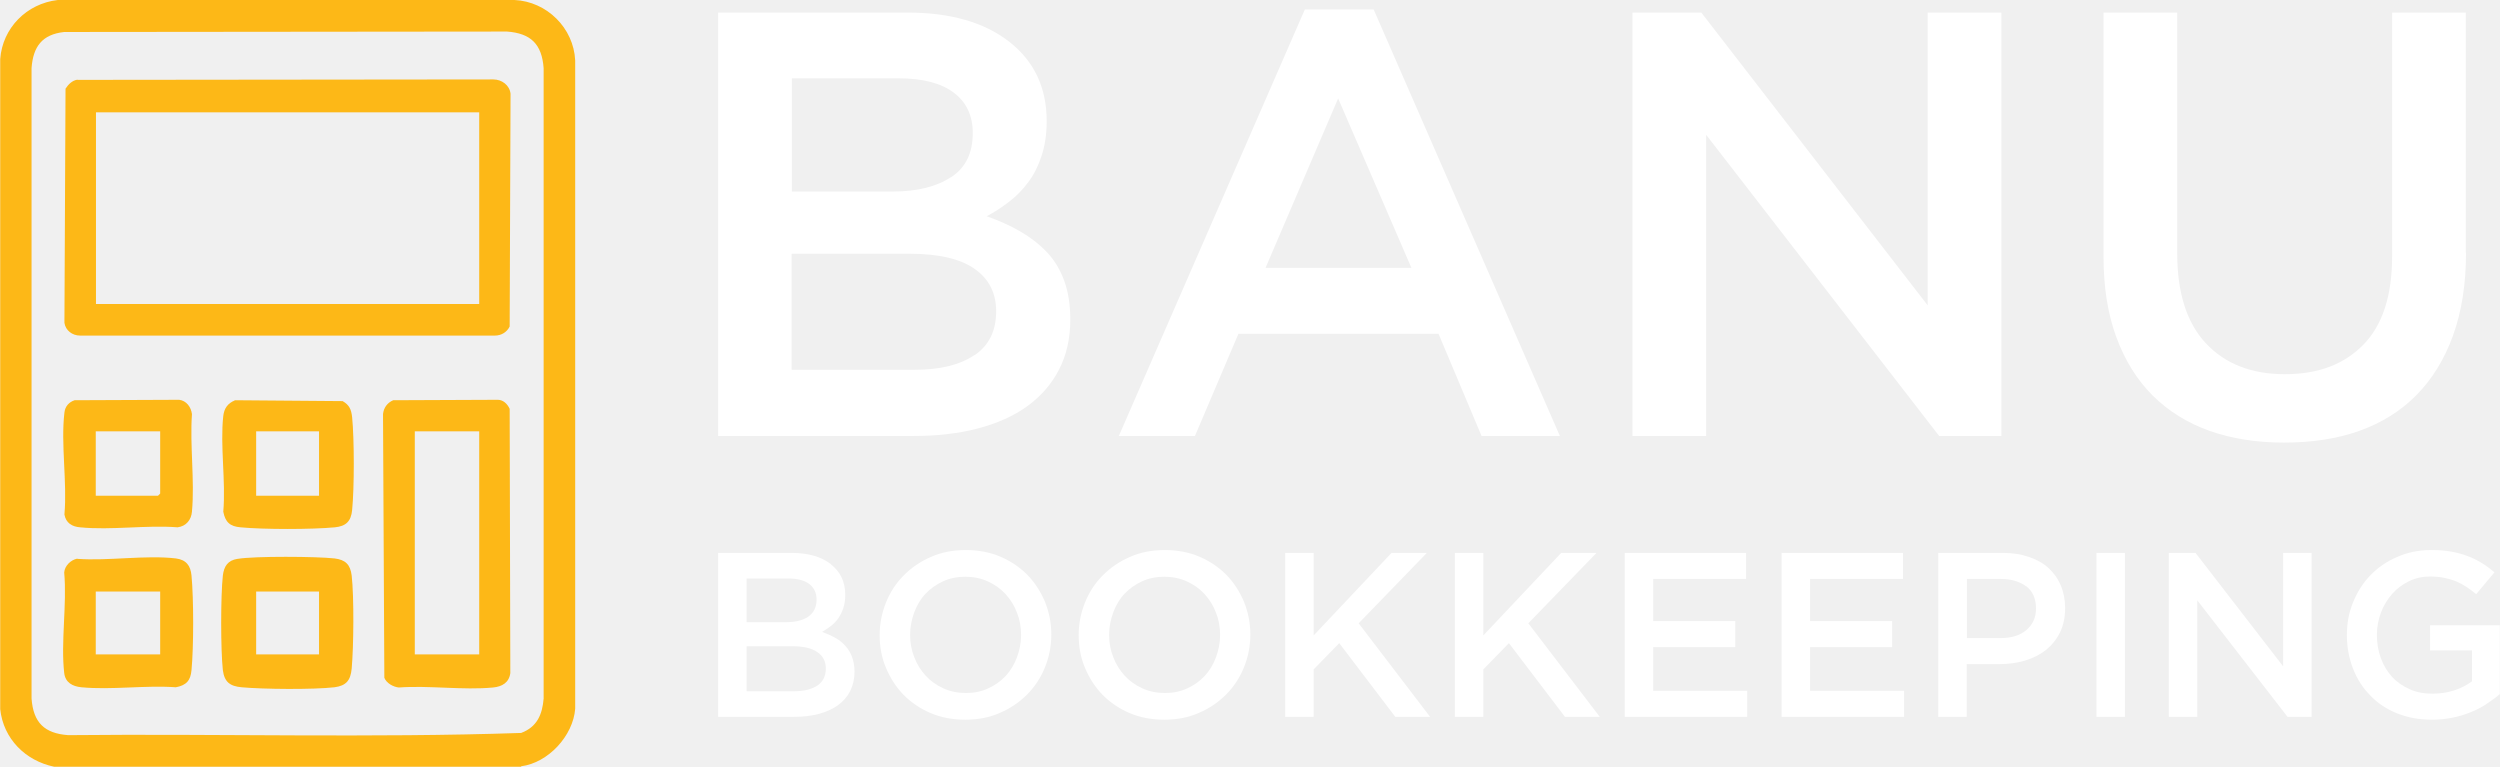
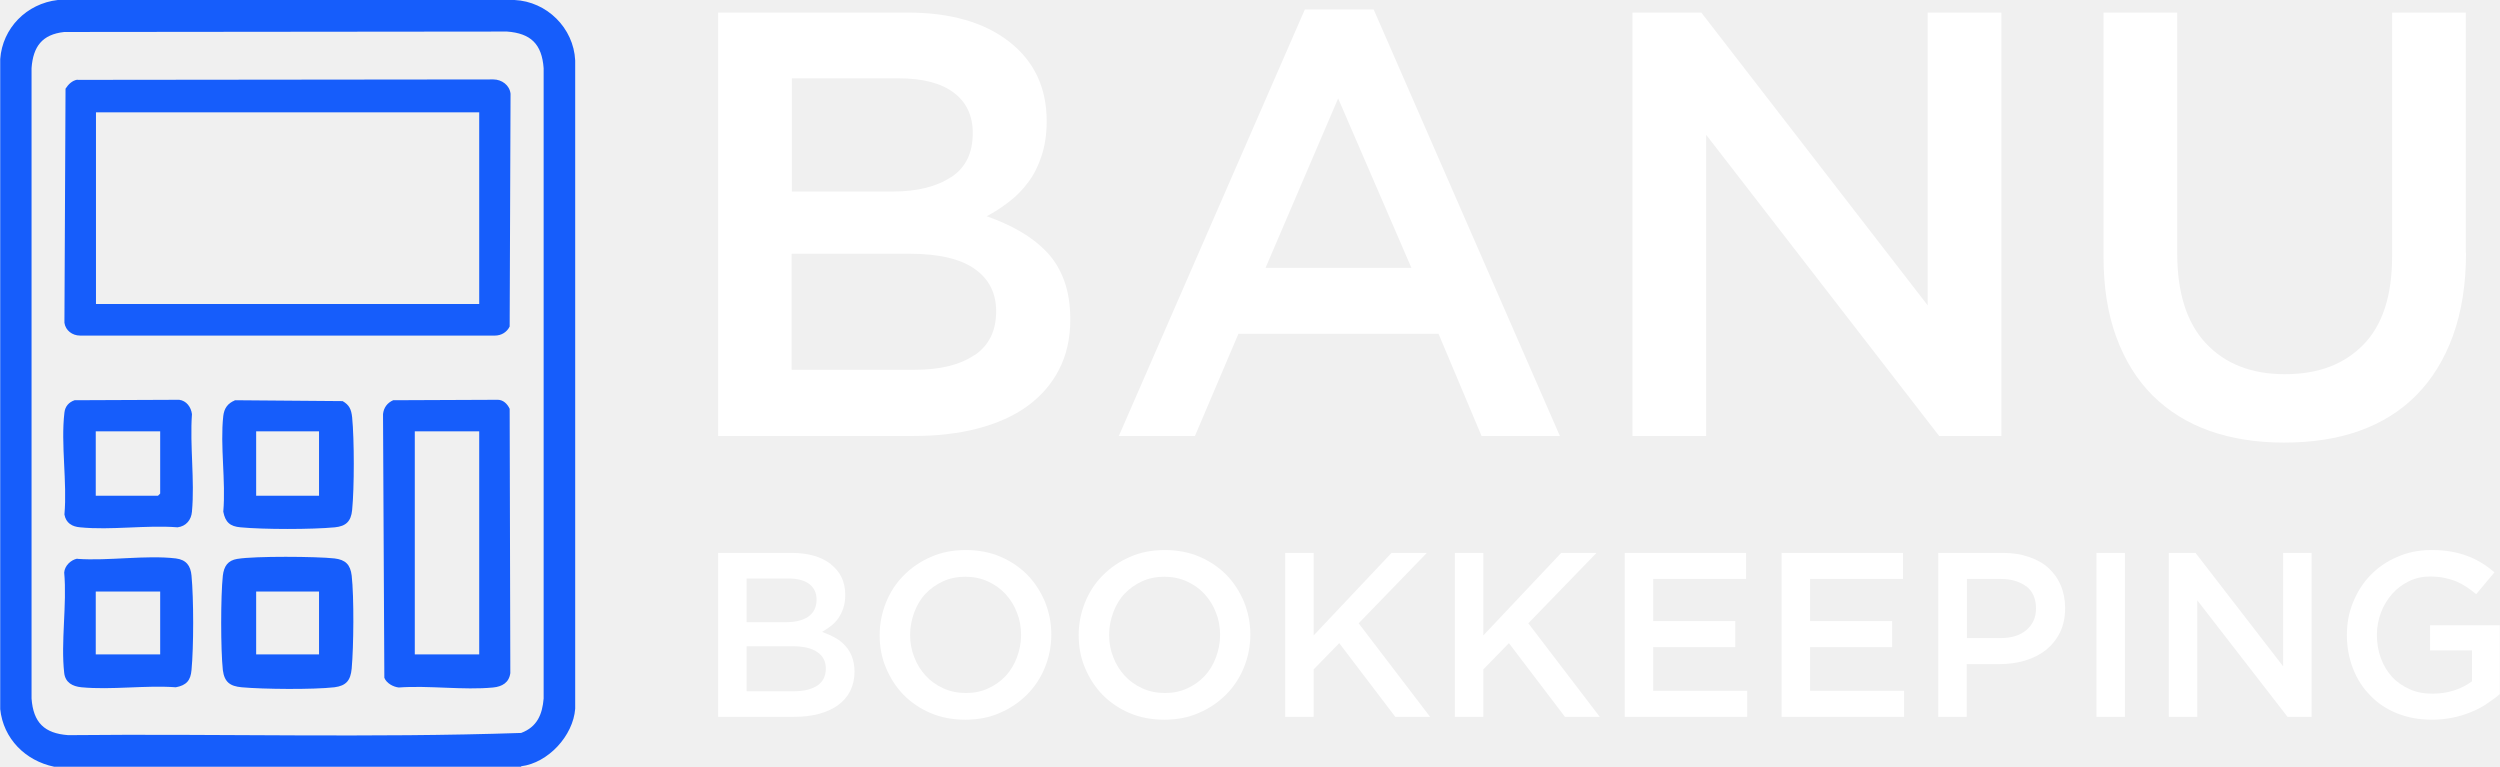
<svg xmlns="http://www.w3.org/2000/svg" id="Layer_2" data-name="Layer 2" viewBox="0 0 113.31 34.75">
  <defs>
    <style>
      .cls-1 {
-         fill: #fdb817;
+         fill: #fff;
      }

      .cls-2 {
-         fill: #fff;
+         fill: #165dfb;
      }
    </style>
  </defs>
  <g id="Layer_1-2" data-name="Layer 1">
    <g>
-       <path class="cls-2" d="M45.74,1.89c1.13.88,1.7,2.08,1.7,3.6,0,.59-.08,1.11-.23,1.57s-.35.86-.6,1.19c-.25.34-.54.64-.87.89-.34.26-.67.48-1.02.66.56.2,1.08.43,1.54.7s.86.58,1.2.94c.34.36.6.8.78,1.3s.27,1.08.27,1.74c0,.86-.17,1.61-.51,2.27-.34.66-.82,1.21-1.44,1.66-.62.45-1.37.78-2.24,1.01-.88.23-1.84.34-2.9.34h-8.87V.57h8.59c1.93,0,3.47.44,4.6,1.32ZM43.11,8.03c.66-.43.98-1.1.98-2,0-.79-.29-1.4-.86-1.83-.57-.43-1.41-.65-2.5-.65h-4.84v5.13h4.59c1.09,0,1.97-.22,2.62-.65ZM44.17,16.1c.66-.45.98-1.11.98-1.99,0-.82-.32-1.46-.97-1.92-.65-.46-1.64-.69-2.97-.69h-5.33v5.26h5.58c1.15,0,2.05-.22,2.71-.67Z" />
-       <path class="cls-2" d="M70.71,19.76h-3.56l-1.95-4.63h-9.07l-1.97,4.63h-3.45L59.14.43h3.12l8.44,19.33ZM60.65,4.46l-3.29,7.68h6.61l-3.32-7.68Z" />
-       <path class="cls-2" d="M87.37.57h3.34v19.19h-2.82l-10.56-13.65v13.65h-3.34V.57h3.12l10.26,13.27V.57Z" />
-       <path class="cls-2" d="M111.77,11.45c0,1.43-.2,2.68-.59,3.76-.39,1.08-.95,1.98-1.66,2.7-.71.72-1.58,1.26-2.59,1.62-1.01.36-2.15.53-3.41.53s-2.37-.18-3.37-.53c-1.01-.36-1.86-.89-2.58-1.6-.71-.71-1.26-1.59-1.65-2.65s-.58-2.27-.58-3.66V.57h3.34v10.91c0,1.79.43,3.15,1.3,4.08s2.06,1.4,3.58,1.4,2.69-.45,3.56-1.34,1.3-2.23,1.3-4V.57h3.34v10.88Z" />
+       <path class="cls-1" d="M45.74,1.89c1.13.88,1.7,2.08,1.7,3.6,0,.59-.08,1.11-.23,1.57s-.35.86-.6,1.19c-.25.34-.54.64-.87.89-.34.26-.67.48-1.02.66.56.2,1.08.43,1.54.7s.86.58,1.2.94c.34.36.6.8.78,1.3s.27,1.08.27,1.74c0,.86-.17,1.61-.51,2.27-.34.66-.82,1.21-1.44,1.66-.62.45-1.37.78-2.24,1.01-.88.23-1.84.34-2.9.34h-8.87V.57h8.59c1.93,0,3.47.44,4.6,1.32ZM43.11,8.03c.66-.43.98-1.1.98-2,0-.79-.29-1.4-.86-1.83-.57-.43-1.41-.65-2.5-.65h-4.84v5.13h4.59c1.09,0,1.97-.22,2.62-.65ZM44.17,16.1c.66-.45.98-1.11.98-1.99,0-.82-.32-1.46-.97-1.92-.65-.46-1.64-.69-2.97-.69h-5.33v5.26h5.58c1.15,0,2.05-.22,2.71-.67Z" />
+       <path class="cls-1" d="M70.71,19.76h-3.56l-1.95-4.63h-9.07l-1.97,4.63h-3.45L59.14.43h3.12l8.44,19.33ZM60.65,4.46l-3.29,7.68h6.61l-3.32-7.68Z" />
+       <path class="cls-1" d="M87.37.57h3.34v19.19h-2.82l-10.56-13.65v13.65h-3.34V.57h3.12l10.26,13.27V.57Z" />
+       <path class="cls-1" d="M111.77,11.45c0,1.43-.2,2.68-.59,3.76-.39,1.08-.95,1.98-1.66,2.7-.71.72-1.58,1.26-2.59,1.62-1.01.36-2.15.53-3.41.53s-2.37-.18-3.37-.53c-1.01-.36-1.86-.89-2.58-1.6-.71-.71-1.26-1.59-1.65-2.65s-.58-2.27-.58-3.66V.57h3.34v10.91c0,1.79.43,3.15,1.3,4.08s2.06,1.4,3.58,1.4,2.69-.45,3.56-1.34,1.3-2.23,1.3-4V.57h3.34v10.88Z" />
    </g>
    <g>
-       <path class="cls-2" d="M37.65,25.57c.44.34.66.8.66,1.39,0,.23-.03.43-.09.61-.06.18-.14.33-.23.46-.09.13-.21.25-.34.35s-.26.18-.39.26c.22.08.42.17.6.27.18.1.33.22.46.37.13.14.23.31.3.5s.11.42.11.67c0,.33-.07.62-.2.88-.13.25-.32.47-.56.64-.24.17-.53.3-.87.39-.34.09-.71.13-1.12.13h-3.43v-7.43h3.33c.75,0,1.34.17,1.78.51ZM36.63,27.95c.25-.17.38-.43.38-.77,0-.31-.11-.54-.33-.71-.22-.17-.54-.25-.97-.25h-1.87v1.98h1.78c.42,0,.76-.08,1.02-.25ZM37.05,31.07c.25-.17.38-.43.38-.77,0-.32-.13-.57-.38-.74-.25-.18-.63-.27-1.15-.27h-2.06v2.04h2.16c.44,0,.79-.09,1.05-.26Z" />
-       <path class="cls-2" d="M47.36,30.25c-.19.47-.46.88-.81,1.23-.35.35-.76.63-1.23.83-.47.21-1,.31-1.57.31s-1.1-.1-1.57-.3-.88-.48-1.22-.82c-.34-.35-.6-.75-.8-1.22s-.29-.96-.29-1.49.1-1.02.29-1.49.46-.88.81-1.23c.35-.35.76-.63,1.23-.83.47-.21,1-.31,1.57-.31s1.1.1,1.57.3c.47.2.88.48,1.22.82.34.35.6.75.8,1.22.19.47.29.96.29,1.49s-.1,1.02-.29,1.49ZM46.09,27.76c-.12-.32-.3-.6-.52-.84-.22-.24-.49-.43-.8-.57-.31-.14-.65-.21-1.02-.21s-.71.07-1.01.21c-.31.14-.57.33-.79.56s-.39.52-.51.84c-.12.32-.19.66-.19,1.02s.06.7.19,1.02c.12.32.3.6.52.84s.49.43.8.57c.31.14.65.21,1.02.21s.71-.07,1.01-.21c.31-.14.57-.33.79-.56.22-.24.39-.52.51-.84.12-.32.19-.66.19-1.02s-.06-.7-.19-1.02Z" />
-       <path class="cls-2" d="M56.38,30.25c-.19.47-.46.88-.81,1.23-.35.35-.76.63-1.23.83-.47.21-1,.31-1.57.31s-1.1-.1-1.57-.3-.88-.48-1.22-.82c-.34-.35-.6-.75-.8-1.22s-.29-.96-.29-1.49.1-1.02.29-1.49.46-.88.81-1.23c.35-.35.76-.63,1.23-.83.47-.21,1-.31,1.57-.31s1.1.1,1.57.3c.47.2.88.48,1.22.82.34.35.6.75.8,1.22.19.47.29.96.29,1.49s-.1,1.02-.29,1.49ZM55.11,27.76c-.12-.32-.3-.6-.52-.84-.22-.24-.49-.43-.8-.57-.31-.14-.65-.21-1.02-.21s-.71.07-1.01.21c-.31.14-.57.33-.79.56s-.39.52-.51.84c-.12.32-.19.66-.19,1.02s.06.7.19,1.02c.12.32.3.6.52.84s.49.43.8.57c.31.14.65.21,1.02.21s.71-.07,1.01-.21c.31-.14.57-.33.79-.56.22-.24.39-.52.51-.84.12-.32.19-.66.19-1.02s-.06-.7-.19-1.02Z" />
-       <path class="cls-2" d="M64.82,32.49h-1.58l-2.54-3.34-1.16,1.19v2.15h-1.29v-7.43h1.29v3.74l3.53-3.74h1.6l-3.09,3.19,3.23,4.23Z" />
-       <path class="cls-2" d="M72.51,32.49h-1.58l-2.54-3.34-1.16,1.19v2.15h-1.29v-7.43h1.29v3.74l3.53-3.74h1.6l-3.09,3.19,3.23,4.23Z" />
-       <path class="cls-2" d="M79.13,26.24h-4.2v1.91h3.72v1.18h-3.72v1.98h4.26v1.18h-5.55v-7.43h5.5v1.18Z" />
-       <path class="cls-2" d="M86.24,26.24h-4.2v1.91h3.72v1.18h-3.72v1.98h4.26v1.18h-5.55v-7.43h5.5v1.18Z" />
-       <path class="cls-2" d="M93.37,28.66c-.16.32-.37.58-.64.8-.27.21-.58.37-.95.48-.36.11-.75.16-1.16.16h-1.48v2.39h-1.29v-7.43h2.93c.43,0,.82.06,1.17.18.35.12.65.28.89.5s.43.48.56.79c.13.3.2.65.2,1.03,0,.42-.08.79-.23,1.1ZM91.84,26.58c-.29-.22-.68-.34-1.17-.34h-1.52v2.68h1.52c.5,0,.89-.12,1.18-.37s.43-.57.43-.97c0-.45-.15-.78-.44-1.01Z" />
-       <path class="cls-2" d="M96.31,25.06v7.43h-1.29v-7.43h1.29Z" />
-       <path class="cls-2" d="M103.48,25.06h1.29v7.43h-1.09l-4.09-5.28v5.28h-1.29v-7.43h1.21l3.97,5.14v-5.14Z" />
-       <path class="cls-2" d="M112.7,31.91c-.22.14-.46.27-.72.37-.26.11-.54.19-.83.25-.3.06-.61.09-.93.09-.58,0-1.11-.1-1.58-.29-.47-.19-.88-.46-1.21-.81-.34-.34-.6-.75-.78-1.21s-.28-.97-.28-1.52.09-1.02.28-1.49.45-.88.79-1.23c.34-.35.74-.63,1.22-.83.47-.21.98-.31,1.54-.31.33,0,.62.02.89.07.27.05.51.11.74.2.23.08.44.19.64.31.2.12.4.27.59.43l-.83.99c-.14-.12-.29-.23-.44-.33-.15-.1-.3-.18-.47-.25s-.34-.12-.54-.16c-.19-.04-.41-.06-.64-.06-.34,0-.66.07-.95.21s-.55.33-.76.57-.39.52-.51.84c-.12.32-.19.66-.19,1.02,0,.38.06.74.18,1.06.12.33.29.61.51.85.22.24.49.42.8.56s.65.2,1.03.2c.35,0,.68-.05.99-.15.31-.1.57-.24.8-.41v-1.4h-1.9v-1.14h3.16v3.12c-.18.16-.39.3-.61.45Z" />
+       <path class="cls-1" d="M37.65,25.57c.44.34.66.8.66,1.39,0,.23-.03.43-.09.61-.06.18-.14.33-.23.46-.09.13-.21.25-.34.35s-.26.18-.39.26c.22.08.42.17.6.27.18.1.33.22.46.37.13.14.23.31.3.5s.11.42.11.67c0,.33-.07.62-.2.88-.13.25-.32.47-.56.64-.24.17-.53.3-.87.39-.34.09-.71.13-1.12.13h-3.43v-7.43h3.33c.75,0,1.34.17,1.78.51ZM36.63,27.95c.25-.17.38-.43.38-.77,0-.31-.11-.54-.33-.71-.22-.17-.54-.25-.97-.25h-1.87v1.98h1.78c.42,0,.76-.08,1.02-.25ZM37.05,31.07c.25-.17.38-.43.38-.77,0-.32-.13-.57-.38-.74-.25-.18-.63-.27-1.15-.27h-2.06v2.04h2.16c.44,0,.79-.09,1.05-.26Z" />
+       <path class="cls-1" d="M47.36,30.25c-.19.47-.46.88-.81,1.23-.35.35-.76.63-1.23.83-.47.21-1,.31-1.57.31s-1.1-.1-1.57-.3-.88-.48-1.22-.82c-.34-.35-.6-.75-.8-1.22s-.29-.96-.29-1.49.1-1.02.29-1.49.46-.88.81-1.23c.35-.35.76-.63,1.23-.83.47-.21,1-.31,1.57-.31s1.1.1,1.57.3c.47.2.88.48,1.22.82.34.35.6.75.8,1.22.19.47.29.96.29,1.49s-.1,1.02-.29,1.49ZM46.09,27.76c-.12-.32-.3-.6-.52-.84-.22-.24-.49-.43-.8-.57-.31-.14-.65-.21-1.02-.21s-.71.07-1.01.21c-.31.14-.57.33-.79.56s-.39.52-.51.84c-.12.32-.19.66-.19,1.02s.06.7.19,1.02c.12.32.3.6.52.84s.49.43.8.57c.31.14.65.21,1.02.21s.71-.07,1.01-.21c.31-.14.57-.33.79-.56.22-.24.39-.52.51-.84.12-.32.19-.66.19-1.02s-.06-.7-.19-1.02Z" />
+       <path class="cls-1" d="M56.38,30.25c-.19.47-.46.88-.81,1.23-.35.35-.76.63-1.23.83-.47.21-1,.31-1.57.31s-1.1-.1-1.57-.3-.88-.48-1.22-.82c-.34-.35-.6-.75-.8-1.22s-.29-.96-.29-1.49.1-1.02.29-1.49.46-.88.81-1.23c.35-.35.76-.63,1.23-.83.47-.21,1-.31,1.57-.31s1.1.1,1.57.3c.47.2.88.48,1.22.82.34.35.6.75.8,1.22.19.47.29.96.29,1.49s-.1,1.02-.29,1.49ZM55.11,27.76c-.12-.32-.3-.6-.52-.84-.22-.24-.49-.43-.8-.57-.31-.14-.65-.21-1.02-.21s-.71.07-1.01.21c-.31.14-.57.33-.79.56s-.39.52-.51.84c-.12.32-.19.66-.19,1.02s.06.7.19,1.02c.12.32.3.6.52.84s.49.43.8.57c.31.14.65.21,1.02.21s.71-.07,1.01-.21c.31-.14.57-.33.79-.56.22-.24.39-.52.51-.84.12-.32.19-.66.19-1.02s-.06-.7-.19-1.02Z" />
+       <path class="cls-1" d="M64.82,32.49h-1.58l-2.54-3.34-1.16,1.19v2.15h-1.29v-7.43h1.29v3.74l3.53-3.74h1.6l-3.09,3.19,3.23,4.23Z" />
+       <path class="cls-1" d="M72.51,32.49h-1.58l-2.54-3.34-1.16,1.19v2.15h-1.29v-7.43h1.29v3.74l3.53-3.74h1.6l-3.09,3.19,3.23,4.23Z" />
+       <path class="cls-1" d="M79.13,26.24h-4.2v1.91h3.72v1.18h-3.72v1.98h4.26v1.18h-5.55v-7.43h5.5v1.18Z" />
+       <path class="cls-1" d="M86.24,26.24h-4.2v1.91h3.72v1.18h-3.72v1.98h4.26v1.18h-5.55v-7.43h5.5v1.18Z" />
+       <path class="cls-1" d="M93.37,28.66c-.16.32-.37.58-.64.8-.27.21-.58.37-.95.48-.36.11-.75.16-1.16.16h-1.48v2.39h-1.29v-7.43h2.93c.43,0,.82.06,1.17.18.35.12.65.28.89.5s.43.48.56.79c.13.3.2.65.2,1.03,0,.42-.08.79-.23,1.1ZM91.84,26.58c-.29-.22-.68-.34-1.17-.34h-1.52v2.68h1.52c.5,0,.89-.12,1.18-.37s.43-.57.43-.97c0-.45-.15-.78-.44-1.01Z" />
+       <path class="cls-1" d="M96.31,25.06v7.43h-1.29v-7.43h1.29Z" />
+       <path class="cls-1" d="M103.48,25.06h1.29v7.43h-1.09l-4.09-5.28v5.28h-1.29v-7.43h1.21l3.97,5.14v-5.14Z" />
+       <path class="cls-1" d="M112.7,31.91c-.22.14-.46.27-.72.37-.26.11-.54.19-.83.25-.3.06-.61.09-.93.09-.58,0-1.11-.1-1.58-.29-.47-.19-.88-.46-1.21-.81-.34-.34-.6-.75-.78-1.21s-.28-.97-.28-1.52.09-1.02.28-1.49.45-.88.79-1.23c.34-.35.74-.63,1.22-.83.47-.21.98-.31,1.54-.31.33,0,.62.02.89.07.27.05.51.11.74.2.23.08.44.19.64.31.2.12.4.27.59.43l-.83.99c-.14-.12-.29-.23-.44-.33-.15-.1-.3-.18-.47-.25s-.34-.12-.54-.16c-.19-.04-.41-.06-.64-.06-.34,0-.66.07-.95.21s-.55.33-.76.57-.39.52-.51.84c-.12.32-.19.66-.19,1.02,0,.38.06.74.18,1.06.12.33.29.61.51.85.22.24.49.42.8.56s.65.2,1.03.2c.35,0,.68-.05.99-.15.31-.1.57-.24.8-.41v-1.4h-1.9v-1.14h3.16v3.12c-.18.16-.39.3-.61.45Z" />
    </g>
    <g id="gIpd0L">
      <g>
-         <path class="cls-1" d="M23.62,34.75H2.45c-1.3-.27-2.3-1.27-2.44-2.61V2.68C.11,1.27,1.21.16,2.62,0h20.7c1.47.07,2.68,1.27,2.75,2.74v29.38c-.09,1.23-1.23,2.46-2.45,2.61ZM2.91,1.45c-1,.11-1.41.66-1.48,1.64v28.57c.08,1.09.58,1.58,1.66,1.66,6.84-.07,13.71.13,20.53-.1.72-.27.96-.83,1.02-1.56V3.09c-.08-1.09-.58-1.58-1.66-1.66l-20.07.02Z" />
-         <path class="cls-1" d="M3.51,3.62l18.85-.02c.38,0,.74.26.78.65l-.04,10.55c-.13.26-.38.41-.67.41H3.63c-.35,0-.66-.23-.71-.58l.05-10.61c.13-.2.3-.37.54-.41ZM21.72,5.09H4.35v8.69h17.37V5.09Z" />
-         <path class="cls-1" d="M17.83,18.14l4.73-.02c.25,0,.44.19.54.41l.03,11.98c-.06.43-.37.61-.78.65-1.35.13-2.9-.1-4.28,0-.25-.03-.55-.19-.65-.44l-.06-11.95c.03-.29.19-.51.46-.63ZM21.72,19.55h-2.92v10.11h2.92v-10.11Z" />
-         <path class="cls-1" d="M10.77,25.33c.77-.13,3.58-.11,4.39-.02.5.06.72.28.78.78.11.98.09,3.21,0,4.21-.05.53-.24.78-.78.85-.98.11-3.21.09-4.21,0-.53-.05-.78-.24-.85-.78-.1-.93-.1-3.35,0-4.28.05-.42.22-.69.66-.76ZM14.46,26.81h-2.85v2.85h2.85v-2.85Z" />
-         <path class="cls-1" d="M10.64,18.14l4.89.04c.31.18.39.38.43.73.1,1.02.1,3.2,0,4.21-.05.51-.28.73-.78.78-1.05.1-3.23.1-4.28,0-.47-.04-.69-.23-.78-.71.12-1.38-.15-3,0-4.34.04-.34.2-.57.52-.7ZM14.46,19.55h-2.85v2.92h2.85v-2.92Z" />
-         <path class="cls-1" d="M3.51,25.33c1.4.1,3.1-.18,4.46-.02.47.06.67.33.71.78.1,1.05.1,3.23,0,4.28-.04.47-.23.69-.71.78-1.38-.1-2.92.13-4.28,0-.4-.04-.73-.21-.78-.65-.16-1.4.13-3.11,0-4.55.02-.3.29-.57.59-.63ZM7.26,26.81h-2.92v2.85h2.92v-2.85Z" />
-         <path class="cls-1" d="M3.38,18.14l4.74-.02c.33.04.54.33.58.65-.1,1.42.13,3.02,0,4.42-.03.37-.26.66-.65.71-1.42-.11-3.02.14-4.42,0-.36-.03-.64-.19-.71-.58.13-1.46-.17-3.19,0-4.62.03-.28.2-.47.46-.56ZM7.26,19.55h-2.92v2.92h2.82l.1-.1v-2.82Z" />
+         <path class="cls-2" d="M23.62,34.75H2.45c-1.3-.27-2.3-1.27-2.44-2.61V2.68C.11,1.27,1.21.16,2.62,0h20.7c1.47.07,2.68,1.27,2.75,2.74v29.38c-.09,1.23-1.23,2.46-2.45,2.61ZM2.91,1.45c-1,.11-1.41.66-1.48,1.64v28.57c.08,1.09.58,1.58,1.66,1.66,6.84-.07,13.71.13,20.53-.1.72-.27.96-.83,1.02-1.56V3.09c-.08-1.09-.58-1.58-1.66-1.66l-20.07.02Z" />
+         <path class="cls-2" d="M3.51,3.62l18.85-.02c.38,0,.74.26.78.65l-.04,10.55c-.13.26-.38.41-.67.41H3.63c-.35,0-.66-.23-.71-.58l.05-10.61c.13-.2.3-.37.54-.41ZM21.72,5.09H4.35v8.69h17.37V5.09Z" />
+         <path class="cls-2" d="M17.83,18.14l4.73-.02c.25,0,.44.19.54.41l.03,11.98c-.06.43-.37.61-.78.65-1.35.13-2.9-.1-4.28,0-.25-.03-.55-.19-.65-.44l-.06-11.95c.03-.29.19-.51.46-.63ZM21.72,19.55h-2.92v10.11h2.92v-10.11Z" />
+         <path class="cls-2" d="M10.77,25.33c.77-.13,3.58-.11,4.39-.02.5.06.72.28.78.78.11.98.09,3.21,0,4.21-.05.53-.24.78-.78.85-.98.11-3.21.09-4.21,0-.53-.05-.78-.24-.85-.78-.1-.93-.1-3.35,0-4.28.05-.42.22-.69.66-.76ZM14.46,26.81h-2.85v2.85h2.85v-2.85Z" />
+         <path class="cls-2" d="M10.64,18.14l4.89.04c.31.18.39.38.43.73.1,1.02.1,3.2,0,4.21-.05.51-.28.73-.78.78-1.05.1-3.23.1-4.28,0-.47-.04-.69-.23-.78-.71.12-1.38-.15-3,0-4.34.04-.34.2-.57.52-.7ZM14.46,19.55h-2.85v2.92h2.85v-2.92Z" />
+         <path class="cls-2" d="M3.51,25.33c1.4.1,3.1-.18,4.46-.02.47.06.67.33.71.78.1,1.05.1,3.23,0,4.28-.04.47-.23.69-.71.78-1.38-.1-2.92.13-4.28,0-.4-.04-.73-.21-.78-.65-.16-1.4.13-3.11,0-4.55.02-.3.29-.57.59-.63ZM7.26,26.81h-2.92v2.85h2.92v-2.85Z" />
+         <path class="cls-2" d="M3.38,18.14l4.74-.02c.33.04.54.33.58.65-.1,1.42.13,3.02,0,4.42-.03.37-.26.66-.65.71-1.42-.11-3.02.14-4.42,0-.36-.03-.64-.19-.71-.58.13-1.46-.17-3.19,0-4.62.03-.28.2-.47.46-.56ZM7.26,19.55h-2.92v2.92h2.82l.1-.1v-2.82Z" />
      </g>
    </g>
  </g>
</svg>
